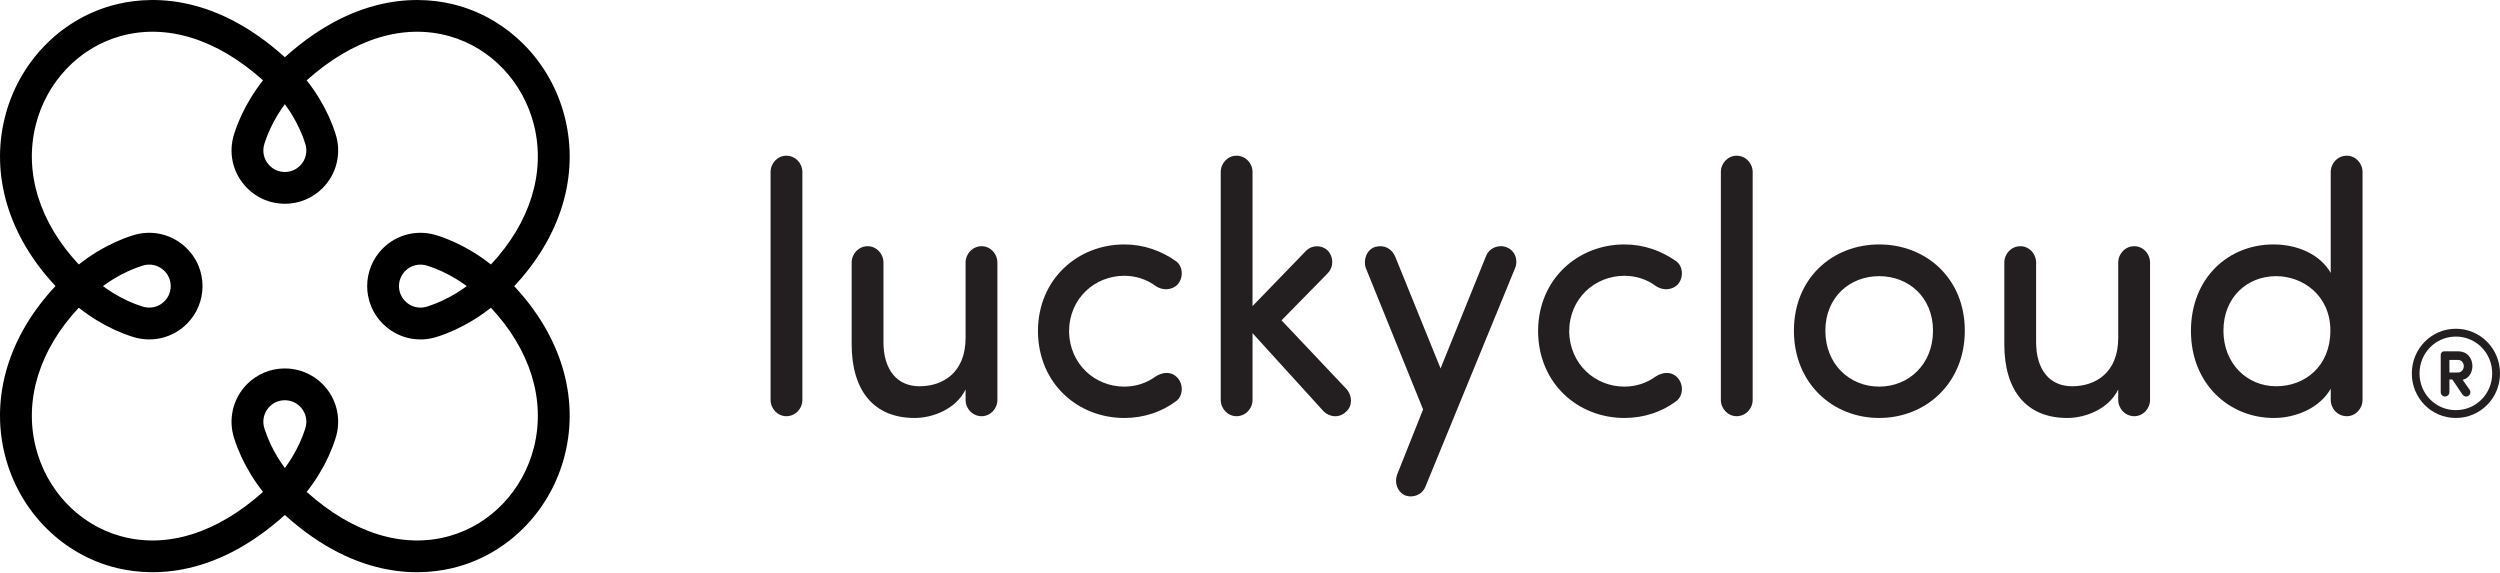
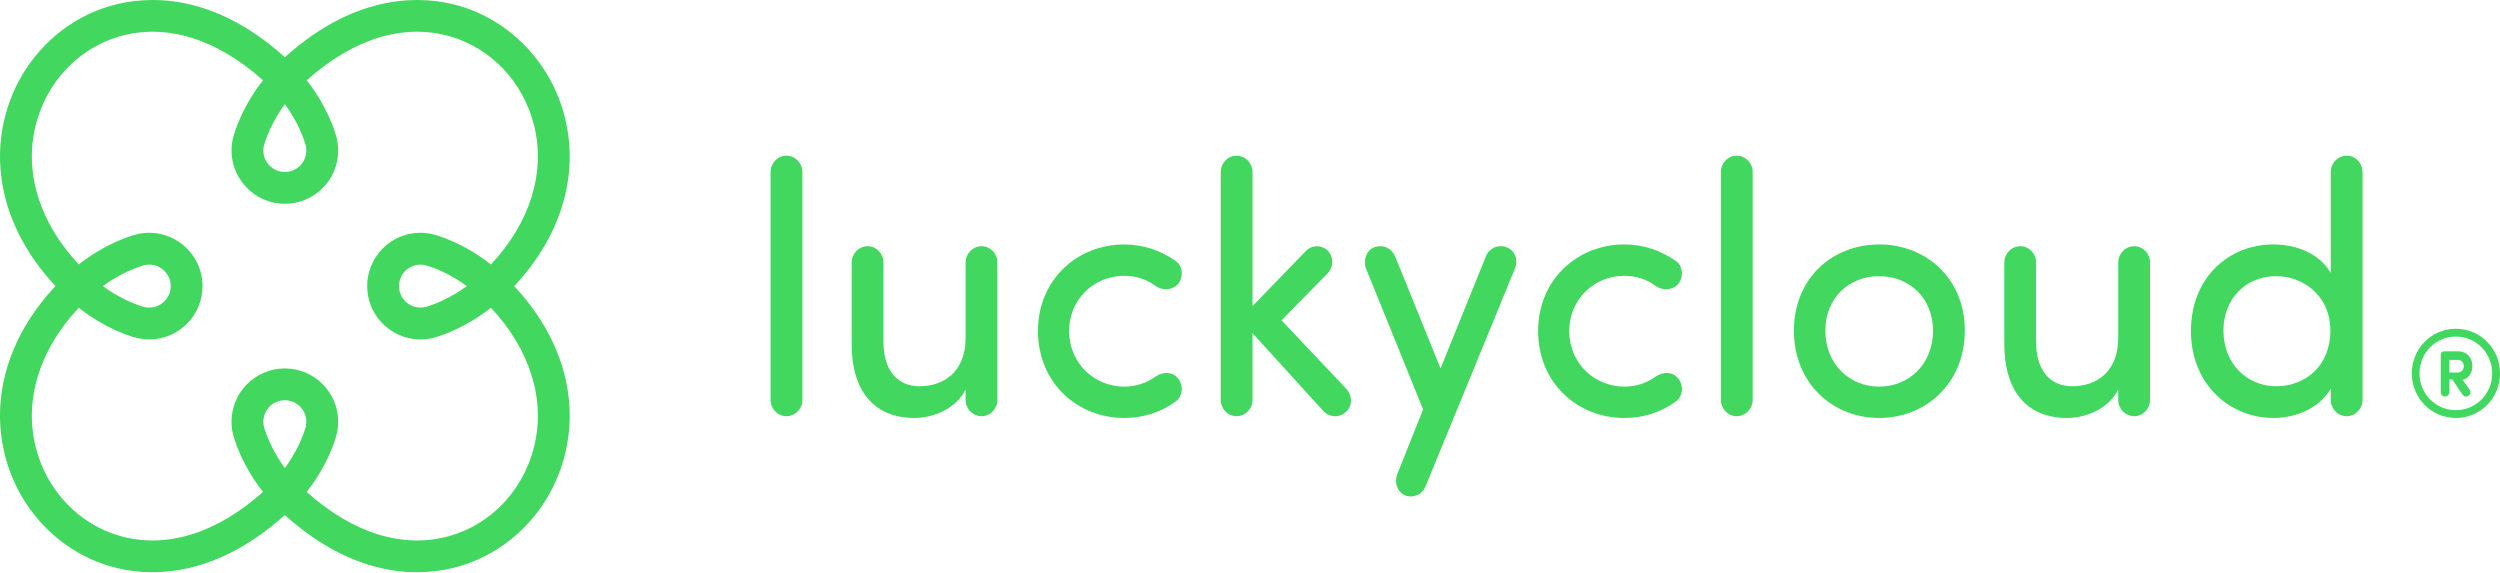
<svg xmlns="http://www.w3.org/2000/svg" viewBox="0 0 495.387 113.387" height="113.387" width="495.387" xml:space="preserve" id="svg2" version="1.1">
  <defs id="defs6" />
  <g transform="matrix(1.333333,0,0,-1.333333,0,113.3867)" id="g10">
    <g transform="scale(0.1)" id="g12">
-       <path id="path14" style="fill:#000000;fill-opacity:1;fill-rule:nonzero;stroke:none" d="m 423.32,695.566 c 3.711,-5.089 7.278,-10.281 10.516,-15.605 8.504,-13.961 15.316,-28.719 19.82,-43.039 1.856,-5.555 2.145,-11.524 0.844,-17.262 -1.316,-5.844 -4.277,-11.199 -8.555,-15.48 -3.066,-3.063 -6.621,-5.434 -10.574,-7.028 -3.824,-1.547 -7.879,-2.336 -12.043,-2.336 -4.16,-0.003 -8.219,0.789 -12.039,2.336 -9.496,3.856 -16.871,12.5 -19.133,22.5 -1.297,5.746 -1.004,11.715 0.981,17.657 4.433,14.105 11.054,28.461 19.687,42.652 3.289,5.398 6.832,10.57 10.496,15.605 z m 0.028,-540.738 c -3.707,5.086 -7.282,10.281 -10.516,15.606 -8.504,13.972 -15.312,28.718 -19.82,43.054 -1.856,5.547 -2.149,11.504 -0.852,17.246 1.32,5.84 4.278,11.204 8.563,15.481 3.058,3.066 6.621,5.43 10.57,7.031 3.824,1.543 7.871,2.344 12.043,2.332 4.156,0.012 8.219,-0.789 12.043,-2.332 9.488,-3.848 16.859,-12.473 19.129,-22.512 1.301,-5.742 1.004,-11.699 -0.981,-17.644 -4.437,-14.113 -11.058,-28.469 -19.687,-42.656 -3.289,-5.403 -6.832,-10.567 -10.492,-15.606 z m 244.933,641.699 c 61.375,-17.382 109.407,-68.062 125.375,-132.257 17.477,-70.247 -5.816,-144.809 -64.07,-206.934 -8.547,6.727 -17.512,13.019 -26.91,18.742 -17.426,10.606 -35.281,18.817 -52.664,24.277 -13.739,4.586 -28.481,5.317 -42.645,2.125 -14.574,-3.312 -27.875,-10.656 -38.469,-21.246 -7.55,-7.554 -13.406,-16.371 -17.406,-26.238 -3.851,-9.5 -5.797,-19.523 -5.804,-29.797 0.007,-10.285 1.953,-20.312 5.804,-29.797 9.571,-23.652 30.93,-41.855 55.875,-47.48 14.149,-3.203 28.891,-2.469 42.266,1.992 17.773,5.586 35.621,13.809 53.039,24.406 9.402,5.723 18.371,12.02 26.906,18.731 58.293,-62.199 81.563,-136.633 64.074,-206.926 C 777.684,121.926 729.648,71.254 668.285,53.871 c -68.793,-19.492 -143.847,3.887 -212.5,65.457 6.606,8.438 12.793,17.277 18.434,26.535 10.609,17.461 18.824,35.313 24.265,52.657 4.59,13.738 5.325,28.484 2.125,42.644 -3.304,14.582 -10.648,27.883 -21.246,38.477 -7.547,7.55 -16.367,13.398 -26.23,17.402 -9.5,3.848 -19.528,5.801 -29.797,5.801 -10.285,0 -20.32,-1.953 -29.801,-5.801 -9.84,-3.984 -18.668,-9.844 -26.234,-17.41 -10.61,-10.606 -17.953,-23.906 -21.242,-38.469 -3.207,-14.148 -2.469,-28.894 1.992,-42.246 5.582,-17.773 13.793,-35.625 24.414,-53.066 5.609,-9.227 11.765,-18.036 18.406,-26.493 C 321.953,57.66 247.047,34.406 178.387,53.871 117.016,71.234 68.973,121.918 53.008,186.125 c -17.477,70.246 5.812,144.816 64.07,206.934 8.547,-6.727 17.512,-13.028 26.914,-18.75 17.461,-10.606 35.313,-18.829 52.656,-24.266 13.743,-4.59 28.485,-5.324 42.649,-2.121 14.574,3.301 27.879,10.644 38.469,21.242 7.554,7.547 13.41,16.367 17.406,26.231 3.851,9.5 5.797,19.527 5.805,29.8 -0.008,10.285 -1.954,20.321 -5.805,29.797 -9.574,23.625 -30.93,41.844 -55.875,47.477 -14.152,3.203 -28.887,2.472 -42.266,-1.989 -17.773,-5.589 -35.621,-13.808 -53.039,-24.402 -9.394,-5.715 -18.359,-12.008 -26.898,-18.723 -58.301,62.313 -81.567,136.622 -64.078,206.915 15.969,64.195 64,114.875 125.367,132.257 68.789,19.489 143.847,-3.89 212.496,-65.468 -6.609,-8.43 -12.793,-17.266 -18.434,-26.528 -10.609,-17.457 -18.824,-35.308 -24.269,-52.652 -4.582,-13.731 -5.317,-28.469 -2.121,-42.652 5.664,-24.946 23.769,-46.266 47.472,-55.875 9.504,-3.848 19.528,-5.801 29.801,-5.805 10.289,0.004 20.317,1.957 29.801,5.805 9.84,3.984 18.668,9.839 26.234,17.41 10.606,10.605 17.953,23.91 21.242,38.465 3.204,14.152 2.469,28.886 -1.988,42.265 -5.59,17.774 -13.808,35.621 -24.402,53.039 -5.613,9.215 -11.77,18.032 -18.418,26.508 68.918,61.695 143.82,84.945 212.484,65.488 z m -32.84,-341.132 c 13.942,-4.379 28.692,-11.192 42.664,-19.688 5.379,-3.277 10.547,-6.82 15.594,-10.5 -5.082,-3.703 -10.273,-7.273 -15.594,-10.512 -13.964,-8.5 -28.722,-15.316 -43.042,-19.82 -5.555,-1.855 -11.524,-2.148 -17.262,-0.848 -10.02,2.266 -18.676,9.657 -22.508,19.129 -1.551,3.824 -2.336,7.875 -2.336,12.043 -0.004,4.164 0.785,8.223 2.336,12.043 1.605,3.957 3.969,7.516 7.023,10.574 4.274,4.274 9.637,7.235 15.485,8.559 5.738,1.301 11.699,1 17.64,-0.98 z M 211.219,395.004 c -14.11,4.434 -28.465,11.055 -42.656,19.687 -5.387,3.278 -10.547,6.821 -15.594,10.497 5.082,3.707 10.273,7.277 15.594,10.511 13.96,8.504 28.714,15.321 43.039,19.821 5.554,1.855 11.523,2.148 17.257,0.847 10.032,-2.258 18.684,-9.648 22.512,-19.129 1.547,-3.828 2.332,-7.875 2.332,-12.043 0.012,-4.164 -0.785,-8.218 -2.332,-12.043 -1.605,-3.961 -3.965,-7.504 -7.023,-10.57 -4.278,-4.277 -9.637,-7.238 -15.489,-8.555 -5.734,-1.308 -11.699,-1.007 -17.64,0.977 z M 165.504,842 C 87.875,820.004 27.195,756.277 7.148,675.684 -14.312,589.422 13.215,499.148 82.488,425.281 13.105,351.332 -14.324,260.988 7.141,174.711 27.199,94.106 87.875,30.383 165.496,8.391 215.508,-5.777 313.73,-13.641 423.305,85.031 532.664,-13.668 631.094,-5.789 681.16,8.391 758.789,30.395 819.465,94.113 839.516,174.711 c 21.461,86.258 -6.071,176.531 -75.34,250.398 69.383,73.954 96.808,164.293 75.344,250.575 -10.504,42.211 -32.137,79.793 -61.528,109.183 C 751.27,811.582 718.129,831.531 681.168,842 631.16,856.172 532.934,864.035 423.359,765.359 314.004,864.063 215.574,856.184 165.504,842" />
-       <path id="path16" style="fill:#231f20;fill-opacity:1;fill-rule:nonzero;stroke:none" d="m 1192.46,256.234 c 0,-13.242 -10.38,-24.367 -23.88,-24.367 -12.99,0 -23.38,11.125 -23.38,24.367 v 338.407 c 0,13.242 10.39,24.355 23.38,24.355 13.5,0 23.88,-11.113 23.88,-24.355 V 256.234" />
-       <path id="path18" style="fill:#231f20;fill-opacity:1;fill-rule:nonzero;stroke:none" d="m 1435.02,271.594 c -14.54,-29.656 -49.34,-42.371 -75.83,-42.371 -60.25,0 -93.48,40.254 -93.48,109.629 v 121.273 c 0,13.242 10.39,24.355 23.89,24.355 12.99,0 23.37,-11.113 23.37,-24.355 v -118.09 c 0,-41.32 20.25,-65.676 53.49,-65.676 34.29,0 68.56,19.59 68.56,72.024 v 111.742 c 0,13.242 10.39,24.355 23.89,24.355 12.99,0 23.38,-11.113 23.38,-24.355 V 256.234 c 0,-13.242 -10.39,-24.367 -23.38,-24.367 -13.5,0 -23.89,11.125 -23.89,24.367 v 15.36" />
-       <path id="path20" style="fill:#231f20;fill-opacity:1;fill-rule:nonzero;stroke:none" d="m 1670.84,275.824 c 17.14,0 33.24,5.301 46.23,14.832 11.42,7.414 24.41,7.942 33.24,-2.117 8.83,-10.059 7.79,-27.012 -2.6,-34.426 -21.3,-15.879 -47.78,-24.89 -76.87,-24.89 -69.07,0 -128.29,51.375 -128.29,129.746 0.53,77.316 59.73,128.164 128.29,128.164 29.09,0 55.06,-9.528 76.87,-24.891 10.39,-7.418 11.43,-24.359 2.6,-34.422 -7.79,-8.472 -22.33,-10.066 -33.24,-2.121 -12.99,9.535 -29.09,14.836 -46.23,14.836 -43.62,0 -82.06,-33.375 -82.06,-83.148 1.04,-48.723 38.96,-81.563 82.06,-81.563" />
-       <path id="path22" style="fill:#231f20;fill-opacity:1;fill-rule:nonzero;stroke:none" d="m 1904.57,374.328 97.13,-102.734 c 8.3,-10.067 8.3,-24.891 -1.04,-32.84 -9.87,-10.059 -24.41,-8.469 -33.24,0 l -105.95,116.512 v -99.032 c 0,-13.242 -10.39,-24.367 -23.89,-24.367 -12.99,0 -23.38,11.125 -23.38,24.367 v 338.407 c 0,13.242 10.39,24.355 23.38,24.355 13.5,0 23.89,-11.113 23.89,-24.355 V 395.52 l 79.46,82.085 c 8.83,8.997 23.38,8.997 32.21,0.524 9.34,-10.063 8.83,-24.887 0,-33.891 l -68.57,-69.91" />
-       <path id="path24" style="fill:#231f20;fill-opacity:1;fill-rule:nonzero;stroke:none" d="m 2140.91,302.844 67.52,166.812 c 4.68,12.184 18.7,18.004 30.65,13.242 12.47,-4.769 17.65,-19.066 12.47,-31.25 L 2118.59,127.543 c -4.69,-12.18 -18.2,-18.008 -30.66,-13.234 -11.41,5.293 -16.1,19.062 -11.41,31.242 l 38.43,96.387 -85.18,210.242 c -4.16,12.183 1.55,27.539 14.02,31.246 12.98,3.707 24.92,-2.117 30.12,-15.36 l 67,-165.222" />
-       <path id="path26" style="fill:#231f20;fill-opacity:1;fill-rule:nonzero;stroke:none" d="m 2414.12,275.824 c 17.14,0 33.25,5.301 46.24,14.832 11.42,7.414 24.4,7.942 33.23,-2.117 8.84,-10.059 7.8,-27.012 -2.59,-34.426 -21.3,-15.879 -47.79,-24.89 -76.88,-24.89 -69.07,0 -128.29,51.375 -128.29,129.746 0.53,77.316 59.74,128.164 128.29,128.164 29.09,0 55.06,-9.528 76.88,-24.891 10.39,-7.418 11.43,-24.359 2.59,-34.422 -7.79,-8.472 -22.33,-10.066 -33.23,-2.121 -12.99,9.535 -29.1,14.836 -46.24,14.836 -43.62,0 -82.06,-33.375 -82.06,-83.148 1.05,-48.723 38.96,-81.563 82.06,-81.563" />
-       <path id="path28" style="fill:#231f20;fill-opacity:1;fill-rule:nonzero;stroke:none" d="m 2604.75,256.234 c 0,-13.242 -10.38,-24.367 -23.89,-24.367 -12.99,0 -23.38,11.125 -23.38,24.367 v 338.407 c 0,13.242 10.39,24.355 23.38,24.355 13.51,0 23.89,-11.113 23.89,-24.355 V 256.234" />
-       <path id="path30" style="fill:#231f20;fill-opacity:1;fill-rule:nonzero;stroke:none" d="m 2872.76,358.969 c 0,49.785 -36.36,81.027 -79.98,81.027 -43.64,0 -79.99,-31.242 -79.99,-81.027 0,-50.305 36.35,-83.145 79.99,-83.145 43.62,0 79.98,32.84 79.98,83.145 z m -206.71,0 c 0,78.379 57.65,128.164 126.73,128.164 69.07,0 127.24,-49.785 127.24,-128.164 0,-78.371 -58.17,-129.746 -127.24,-129.746 -69.08,0 -126.73,51.375 -126.73,129.746" />
-       <path id="path32" style="fill:#231f20;fill-opacity:1;fill-rule:nonzero;stroke:none" d="m 3148.04,271.594 c -14.53,-29.656 -49.34,-42.371 -75.82,-42.371 -60.25,0 -93.49,40.254 -93.49,109.629 v 121.273 c 0,13.242 10.38,24.355 23.89,24.355 12.99,0 23.37,-11.113 23.37,-24.355 v -118.09 c 0,-41.32 20.25,-65.676 53.5,-65.676 34.28,0 68.55,19.59 68.55,72.024 v 111.742 c 0,13.242 10.39,24.355 23.9,24.355 12.99,0 23.38,-11.113 23.38,-24.355 V 256.234 c 0,-13.242 -10.39,-24.367 -23.38,-24.367 -13.51,0 -23.9,11.125 -23.9,24.367 v 15.36" />
-       <path id="path34" style="fill:#231f20;fill-opacity:1;fill-rule:nonzero;stroke:none" d="m 3382.83,439.996 c -43.64,0 -78.44,-31.769 -78.44,-81.027 0,-48.711 34.8,-82.61 78.44,-82.61 43.1,0 80.49,30.188 80.49,82.61 0,52.969 -41.55,81.027 -80.49,81.027 z m 81.01,154.645 c 0,13.242 10.39,24.355 23.9,24.355 12.99,0 23.38,-11.113 23.38,-24.355 V 256.234 c 0,-13.242 -10.39,-24.367 -23.38,-24.367 -13.51,0 -23.9,11.125 -23.9,24.367 v 16.414 c -16.09,-28.066 -50.9,-43.425 -84.66,-43.425 -66.48,0 -123.08,50.84 -123.08,129.226 0,78.899 55.56,128.684 122.57,128.684 35.32,0 69.08,-14.297 85.17,-42.363 v 149.871" />
-       <path id="path36" style="fill:#231f20;fill-opacity:1;fill-rule:nonzero;stroke:none" d="m 3652.99,315.512 c 5.44,0 8.63,-4.699 8.63,-9.387 0,-4.492 -3.19,-9.375 -9.01,-9.375 h -12.37 v 18.762 z m -20.82,12.742 c -2.62,0 -4.87,-2.246 -4.87,-5.059 V 267.68 c 0,-3.567 2.81,-6.555 6.38,-6.555 3.75,0 6.56,2.988 6.56,6.555 v 18.758 h 4.31 l 15,-22.325 c 2.26,-2.988 6.01,-4.121 9.01,-1.875 3.19,2.071 3.75,6.008 1.5,9.2 l -10.12,14.433 c 10.12,2.629 14.43,11.633 14.43,20.625 0,10.891 -6.93,21.758 -21.38,21.758 z m 17.64,-87.391 c 30.19,0 54,24.383 54,54.578 0,30.196 -23.81,54.758 -54,54.758 -30.2,0 -54.02,-24.562 -54.02,-54.758 0,-30.195 23.82,-54.578 54.02,-54.578 z m 0,120.965 c 36.56,0 65.63,-29.824 65.63,-66.387 0,-36.57 -29.07,-66.199 -65.63,-66.199 -36.57,0 -65.46,29.629 -65.46,66.199 0,36.563 28.89,66.387 65.46,66.387" />
+       <path id="path14" style="fill:#42d75f;fill-opacity:1;fill-rule:nonzero;stroke:none" d="m 423.32,695.566 c 3.711,-5.089 7.278,-10.281 10.516,-15.605 8.504,-13.961 15.316,-28.719 19.82,-43.039 1.856,-5.555 2.145,-11.524 0.844,-17.262 -1.316,-5.844 -4.277,-11.199 -8.555,-15.48 -3.066,-3.063 -6.621,-5.434 -10.574,-7.028 -3.824,-1.547 -7.879,-2.336 -12.043,-2.336 -4.16,-0.003 -8.219,0.789 -12.039,2.336 -9.496,3.856 -16.871,12.5 -19.133,22.5 -1.297,5.746 -1.004,11.715 0.981,17.657 4.433,14.105 11.054,28.461 19.687,42.652 3.289,5.398 6.832,10.57 10.496,15.605 z m 0.028,-540.738 c -3.707,5.086 -7.282,10.281 -10.516,15.606 -8.504,13.972 -15.312,28.718 -19.82,43.054 -1.856,5.547 -2.149,11.504 -0.852,17.246 1.32,5.84 4.278,11.204 8.563,15.481 3.058,3.066 6.621,5.43 10.57,7.031 3.824,1.543 7.871,2.344 12.043,2.332 4.156,0.012 8.219,-0.789 12.043,-2.332 9.488,-3.848 16.859,-12.473 19.129,-22.512 1.301,-5.742 1.004,-11.699 -0.981,-17.644 -4.437,-14.113 -11.058,-28.469 -19.687,-42.656 -3.289,-5.403 -6.832,-10.567 -10.492,-15.606 z m 244.933,641.699 c 61.375,-17.382 109.407,-68.062 125.375,-132.257 17.477,-70.247 -5.816,-144.809 -64.07,-206.934 -8.547,6.727 -17.512,13.019 -26.91,18.742 -17.426,10.606 -35.281,18.817 -52.664,24.277 -13.739,4.586 -28.481,5.317 -42.645,2.125 -14.574,-3.312 -27.875,-10.656 -38.469,-21.246 -7.55,-7.554 -13.406,-16.371 -17.406,-26.238 -3.851,-9.5 -5.797,-19.523 -5.804,-29.797 0.007,-10.285 1.953,-20.312 5.804,-29.797 9.571,-23.652 30.93,-41.855 55.875,-47.48 14.149,-3.203 28.891,-2.469 42.266,1.992 17.773,5.586 35.621,13.809 53.039,24.406 9.402,5.723 18.371,12.02 26.906,18.731 58.293,-62.199 81.563,-136.633 64.074,-206.926 C 777.684,121.926 729.648,71.254 668.285,53.871 c -68.793,-19.492 -143.847,3.887 -212.5,65.457 6.606,8.438 12.793,17.277 18.434,26.535 10.609,17.461 18.824,35.313 24.265,52.657 4.59,13.738 5.325,28.484 2.125,42.644 -3.304,14.582 -10.648,27.883 -21.246,38.477 -7.547,7.55 -16.367,13.398 -26.23,17.402 -9.5,3.848 -19.528,5.801 -29.797,5.801 -10.285,0 -20.32,-1.953 -29.801,-5.801 -9.84,-3.984 -18.668,-9.844 -26.234,-17.41 -10.61,-10.606 -17.953,-23.906 -21.242,-38.469 -3.207,-14.148 -2.469,-28.894 1.992,-42.246 5.582,-17.773 13.793,-35.625 24.414,-53.066 5.609,-9.227 11.765,-18.036 18.406,-26.493 C 321.953,57.66 247.047,34.406 178.387,53.871 117.016,71.234 68.973,121.918 53.008,186.125 c -17.477,70.246 5.812,144.816 64.07,206.934 8.547,-6.727 17.512,-13.028 26.914,-18.75 17.461,-10.606 35.313,-18.829 52.656,-24.266 13.743,-4.59 28.485,-5.324 42.649,-2.121 14.574,3.301 27.879,10.644 38.469,21.242 7.554,7.547 13.41,16.367 17.406,26.231 3.851,9.5 5.797,19.527 5.805,29.8 -0.008,10.285 -1.954,20.321 -5.805,29.797 -9.574,23.625 -30.93,41.844 -55.875,47.477 -14.152,3.203 -28.887,2.472 -42.266,-1.989 -17.773,-5.589 -35.621,-13.808 -53.039,-24.402 -9.394,-5.715 -18.359,-12.008 -26.898,-18.723 -58.301,62.313 -81.567,136.622 -64.078,206.915 15.969,64.195 64,114.875 125.367,132.257 68.789,19.489 143.847,-3.89 212.496,-65.468 -6.609,-8.43 -12.793,-17.266 -18.434,-26.528 -10.609,-17.457 -18.824,-35.308 -24.269,-52.652 -4.582,-13.731 -5.317,-28.469 -2.121,-42.652 5.664,-24.946 23.769,-46.266 47.472,-55.875 9.504,-3.848 19.528,-5.801 29.801,-5.805 10.289,0.004 20.317,1.957 29.801,5.805 9.84,3.984 18.668,9.839 26.234,17.41 10.606,10.605 17.953,23.91 21.242,38.465 3.204,14.152 2.469,28.886 -1.988,42.265 -5.59,17.774 -13.808,35.621 -24.402,53.039 -5.613,9.215 -11.77,18.032 -18.418,26.508 68.918,61.695 143.82,84.945 212.484,65.488 z m -32.84,-341.132 c 13.942,-4.379 28.692,-11.192 42.664,-19.688 5.379,-3.277 10.547,-6.82 15.594,-10.5 -5.082,-3.703 -10.273,-7.273 -15.594,-10.512 -13.964,-8.5 -28.722,-15.316 -43.042,-19.82 -5.555,-1.855 -11.524,-2.148 -17.262,-0.848 -10.02,2.266 -18.676,9.657 -22.508,19.129 -1.551,3.824 -2.336,7.875 -2.336,12.043 -0.004,4.164 0.785,8.223 2.336,12.043 1.605,3.957 3.969,7.516 7.023,10.574 4.274,4.274 9.637,7.235 15.485,8.559 5.738,1.301 11.699,1 17.64,-0.98 z M 211.219,395.004 c -14.11,4.434 -28.465,11.055 -42.656,19.687 -5.387,3.278 -10.547,6.821 -15.594,10.497 5.082,3.707 10.273,7.277 15.594,10.511 13.96,8.504 28.714,15.321 43.039,19.821 5.554,1.855 11.523,2.148 17.257,0.847 10.032,-2.258 18.684,-9.648 22.512,-19.129 1.547,-3.828 2.332,-7.875 2.332,-12.043 0.012,-4.164 -0.785,-8.218 -2.332,-12.043 -1.605,-3.961 -3.965,-7.504 -7.023,-10.57 -4.278,-4.277 -9.637,-7.238 -15.489,-8.555 -5.734,-1.308 -11.699,-1.007 -17.64,0.977 z M 165.504,842 C 87.875,820.004 27.195,756.277 7.148,675.684 -14.312,589.422 13.215,499.148 82.488,425.281 13.105,351.332 -14.324,260.988 7.141,174.711 27.199,94.106 87.875,30.383 165.496,8.391 215.508,-5.777 313.73,-13.641 423.305,85.031 532.664,-13.668 631.094,-5.789 681.16,8.391 758.789,30.395 819.465,94.113 839.516,174.711 c 21.461,86.258 -6.071,176.531 -75.34,250.398 69.383,73.954 96.808,164.293 75.344,250.575 -10.504,42.211 -32.137,79.793 -61.528,109.183 C 751.27,811.582 718.129,831.531 681.168,842 631.16,856.172 532.934,864.035 423.359,765.359 314.004,864.063 215.574,856.184 165.504,842" />
+       <path id="path16" style="fill:#42d75f;fill-opacity:1;fill-rule:nonzero;stroke:none" d="m 1192.46,256.234 c 0,-13.242 -10.38,-24.367 -23.88,-24.367 -12.99,0 -23.38,11.125 -23.38,24.367 v 338.407 c 0,13.242 10.39,24.355 23.38,24.355 13.5,0 23.88,-11.113 23.88,-24.355 V 256.234" />
+       <path id="path18" style="fill:#42d75f;fill-opacity:1;fill-rule:nonzero;stroke:none" d="m 1435.02,271.594 c -14.54,-29.656 -49.34,-42.371 -75.83,-42.371 -60.25,0 -93.48,40.254 -93.48,109.629 v 121.273 c 0,13.242 10.39,24.355 23.89,24.355 12.99,0 23.37,-11.113 23.37,-24.355 v -118.09 c 0,-41.32 20.25,-65.676 53.49,-65.676 34.29,0 68.56,19.59 68.56,72.024 v 111.742 c 0,13.242 10.39,24.355 23.89,24.355 12.99,0 23.38,-11.113 23.38,-24.355 V 256.234 c 0,-13.242 -10.39,-24.367 -23.38,-24.367 -13.5,0 -23.89,11.125 -23.89,24.367 v 15.36" />
+       <path id="path20" style="fill:#42d75f;fill-opacity:1;fill-rule:nonzero;stroke:none" d="m 1670.84,275.824 c 17.14,0 33.24,5.301 46.23,14.832 11.42,7.414 24.41,7.942 33.24,-2.117 8.83,-10.059 7.79,-27.012 -2.6,-34.426 -21.3,-15.879 -47.78,-24.89 -76.87,-24.89 -69.07,0 -128.29,51.375 -128.29,129.746 0.53,77.316 59.73,128.164 128.29,128.164 29.09,0 55.06,-9.528 76.87,-24.891 10.39,-7.418 11.43,-24.359 2.6,-34.422 -7.79,-8.472 -22.33,-10.066 -33.24,-2.121 -12.99,9.535 -29.09,14.836 -46.23,14.836 -43.62,0 -82.06,-33.375 -82.06,-83.148 1.04,-48.723 38.96,-81.563 82.06,-81.563" />
+       <path id="path22" style="fill:#42d75f;fill-opacity:1;fill-rule:nonzero;stroke:none" d="m 1904.57,374.328 97.13,-102.734 c 8.3,-10.067 8.3,-24.891 -1.04,-32.84 -9.87,-10.059 -24.41,-8.469 -33.24,0 l -105.95,116.512 v -99.032 c 0,-13.242 -10.39,-24.367 -23.89,-24.367 -12.99,0 -23.38,11.125 -23.38,24.367 v 338.407 c 0,13.242 10.39,24.355 23.38,24.355 13.5,0 23.89,-11.113 23.89,-24.355 V 395.52 l 79.46,82.085 c 8.83,8.997 23.38,8.997 32.21,0.524 9.34,-10.063 8.83,-24.887 0,-33.891 l -68.57,-69.91" />
+       <path id="path24" style="fill:#42d75f;fill-opacity:1;fill-rule:nonzero;stroke:none" d="m 2140.91,302.844 67.52,166.812 c 4.68,12.184 18.7,18.004 30.65,13.242 12.47,-4.769 17.65,-19.066 12.47,-31.25 L 2118.59,127.543 c -4.69,-12.18 -18.2,-18.008 -30.66,-13.234 -11.41,5.293 -16.1,19.062 -11.41,31.242 l 38.43,96.387 -85.18,210.242 c -4.16,12.183 1.55,27.539 14.02,31.246 12.98,3.707 24.92,-2.117 30.12,-15.36 l 67,-165.222" />
+       <path id="path26" style="fill:#42d75f;fill-opacity:1;fill-rule:nonzero;stroke:none" d="m 2414.12,275.824 c 17.14,0 33.25,5.301 46.24,14.832 11.42,7.414 24.4,7.942 33.23,-2.117 8.84,-10.059 7.8,-27.012 -2.59,-34.426 -21.3,-15.879 -47.79,-24.89 -76.88,-24.89 -69.07,0 -128.29,51.375 -128.29,129.746 0.53,77.316 59.74,128.164 128.29,128.164 29.09,0 55.06,-9.528 76.88,-24.891 10.39,-7.418 11.43,-24.359 2.59,-34.422 -7.79,-8.472 -22.33,-10.066 -33.23,-2.121 -12.99,9.535 -29.1,14.836 -46.24,14.836 -43.62,0 -82.06,-33.375 -82.06,-83.148 1.05,-48.723 38.96,-81.563 82.06,-81.563" />
+       <path id="path28" style="fill:#42d75f;fill-opacity:1;fill-rule:nonzero;stroke:none" d="m 2604.75,256.234 c 0,-13.242 -10.38,-24.367 -23.89,-24.367 -12.99,0 -23.38,11.125 -23.38,24.367 v 338.407 c 0,13.242 10.39,24.355 23.38,24.355 13.51,0 23.89,-11.113 23.89,-24.355 V 256.234" />
+       <path id="path30" style="fill:#42d75f;fill-opacity:1;fill-rule:nonzero;stroke:none" d="m 2872.76,358.969 c 0,49.785 -36.36,81.027 -79.98,81.027 -43.64,0 -79.99,-31.242 -79.99,-81.027 0,-50.305 36.35,-83.145 79.99,-83.145 43.62,0 79.98,32.84 79.98,83.145 z m -206.71,0 c 0,78.379 57.65,128.164 126.73,128.164 69.07,0 127.24,-49.785 127.24,-128.164 0,-78.371 -58.17,-129.746 -127.24,-129.746 -69.08,0 -126.73,51.375 -126.73,129.746" />
+       <path id="path32" style="fill:#42d75f;fill-opacity:1;fill-rule:nonzero;stroke:none" d="m 3148.04,271.594 c -14.53,-29.656 -49.34,-42.371 -75.82,-42.371 -60.25,0 -93.49,40.254 -93.49,109.629 v 121.273 c 0,13.242 10.38,24.355 23.89,24.355 12.99,0 23.37,-11.113 23.37,-24.355 v -118.09 c 0,-41.32 20.25,-65.676 53.5,-65.676 34.28,0 68.55,19.59 68.55,72.024 v 111.742 c 0,13.242 10.39,24.355 23.9,24.355 12.99,0 23.38,-11.113 23.38,-24.355 V 256.234 c 0,-13.242 -10.39,-24.367 -23.38,-24.367 -13.51,0 -23.9,11.125 -23.9,24.367 v 15.36" />
+       <path id="path34" style="fill:#42d75f;fill-opacity:1;fill-rule:nonzero;stroke:none" d="m 3382.83,439.996 c -43.64,0 -78.44,-31.769 -78.44,-81.027 0,-48.711 34.8,-82.61 78.44,-82.61 43.1,0 80.49,30.188 80.49,82.61 0,52.969 -41.55,81.027 -80.49,81.027 z m 81.01,154.645 c 0,13.242 10.39,24.355 23.9,24.355 12.99,0 23.38,-11.113 23.38,-24.355 V 256.234 c 0,-13.242 -10.39,-24.367 -23.38,-24.367 -13.51,0 -23.9,11.125 -23.9,24.367 v 16.414 c -16.09,-28.066 -50.9,-43.425 -84.66,-43.425 -66.48,0 -123.08,50.84 -123.08,129.226 0,78.899 55.56,128.684 122.57,128.684 35.32,0 69.08,-14.297 85.17,-42.363 v 149.871" />
+       <path id="path36" style="fill:#42d75f;fill-opacity:1;fill-rule:nonzero;stroke:none" d="m 3652.99,315.512 c 5.44,0 8.63,-4.699 8.63,-9.387 0,-4.492 -3.19,-9.375 -9.01,-9.375 h -12.37 v 18.762 z m -20.82,12.742 c -2.62,0 -4.87,-2.246 -4.87,-5.059 V 267.68 c 0,-3.567 2.81,-6.555 6.38,-6.555 3.75,0 6.56,2.988 6.56,6.555 v 18.758 h 4.31 l 15,-22.325 c 2.26,-2.988 6.01,-4.121 9.01,-1.875 3.19,2.071 3.75,6.008 1.5,9.2 l -10.12,14.433 c 10.12,2.629 14.43,11.633 14.43,20.625 0,10.891 -6.93,21.758 -21.38,21.758 z m 17.64,-87.391 c 30.19,0 54,24.383 54,54.578 0,30.196 -23.81,54.758 -54,54.758 -30.2,0 -54.02,-24.562 -54.02,-54.758 0,-30.195 23.82,-54.578 54.02,-54.578 z m 0,120.965 c 36.56,0 65.63,-29.824 65.63,-66.387 0,-36.57 -29.07,-66.199 -65.63,-66.199 -36.57,0 -65.46,29.629 -65.46,66.199 0,36.563 28.89,66.387 65.46,66.387" />
    </g>
  </g>
</svg>
